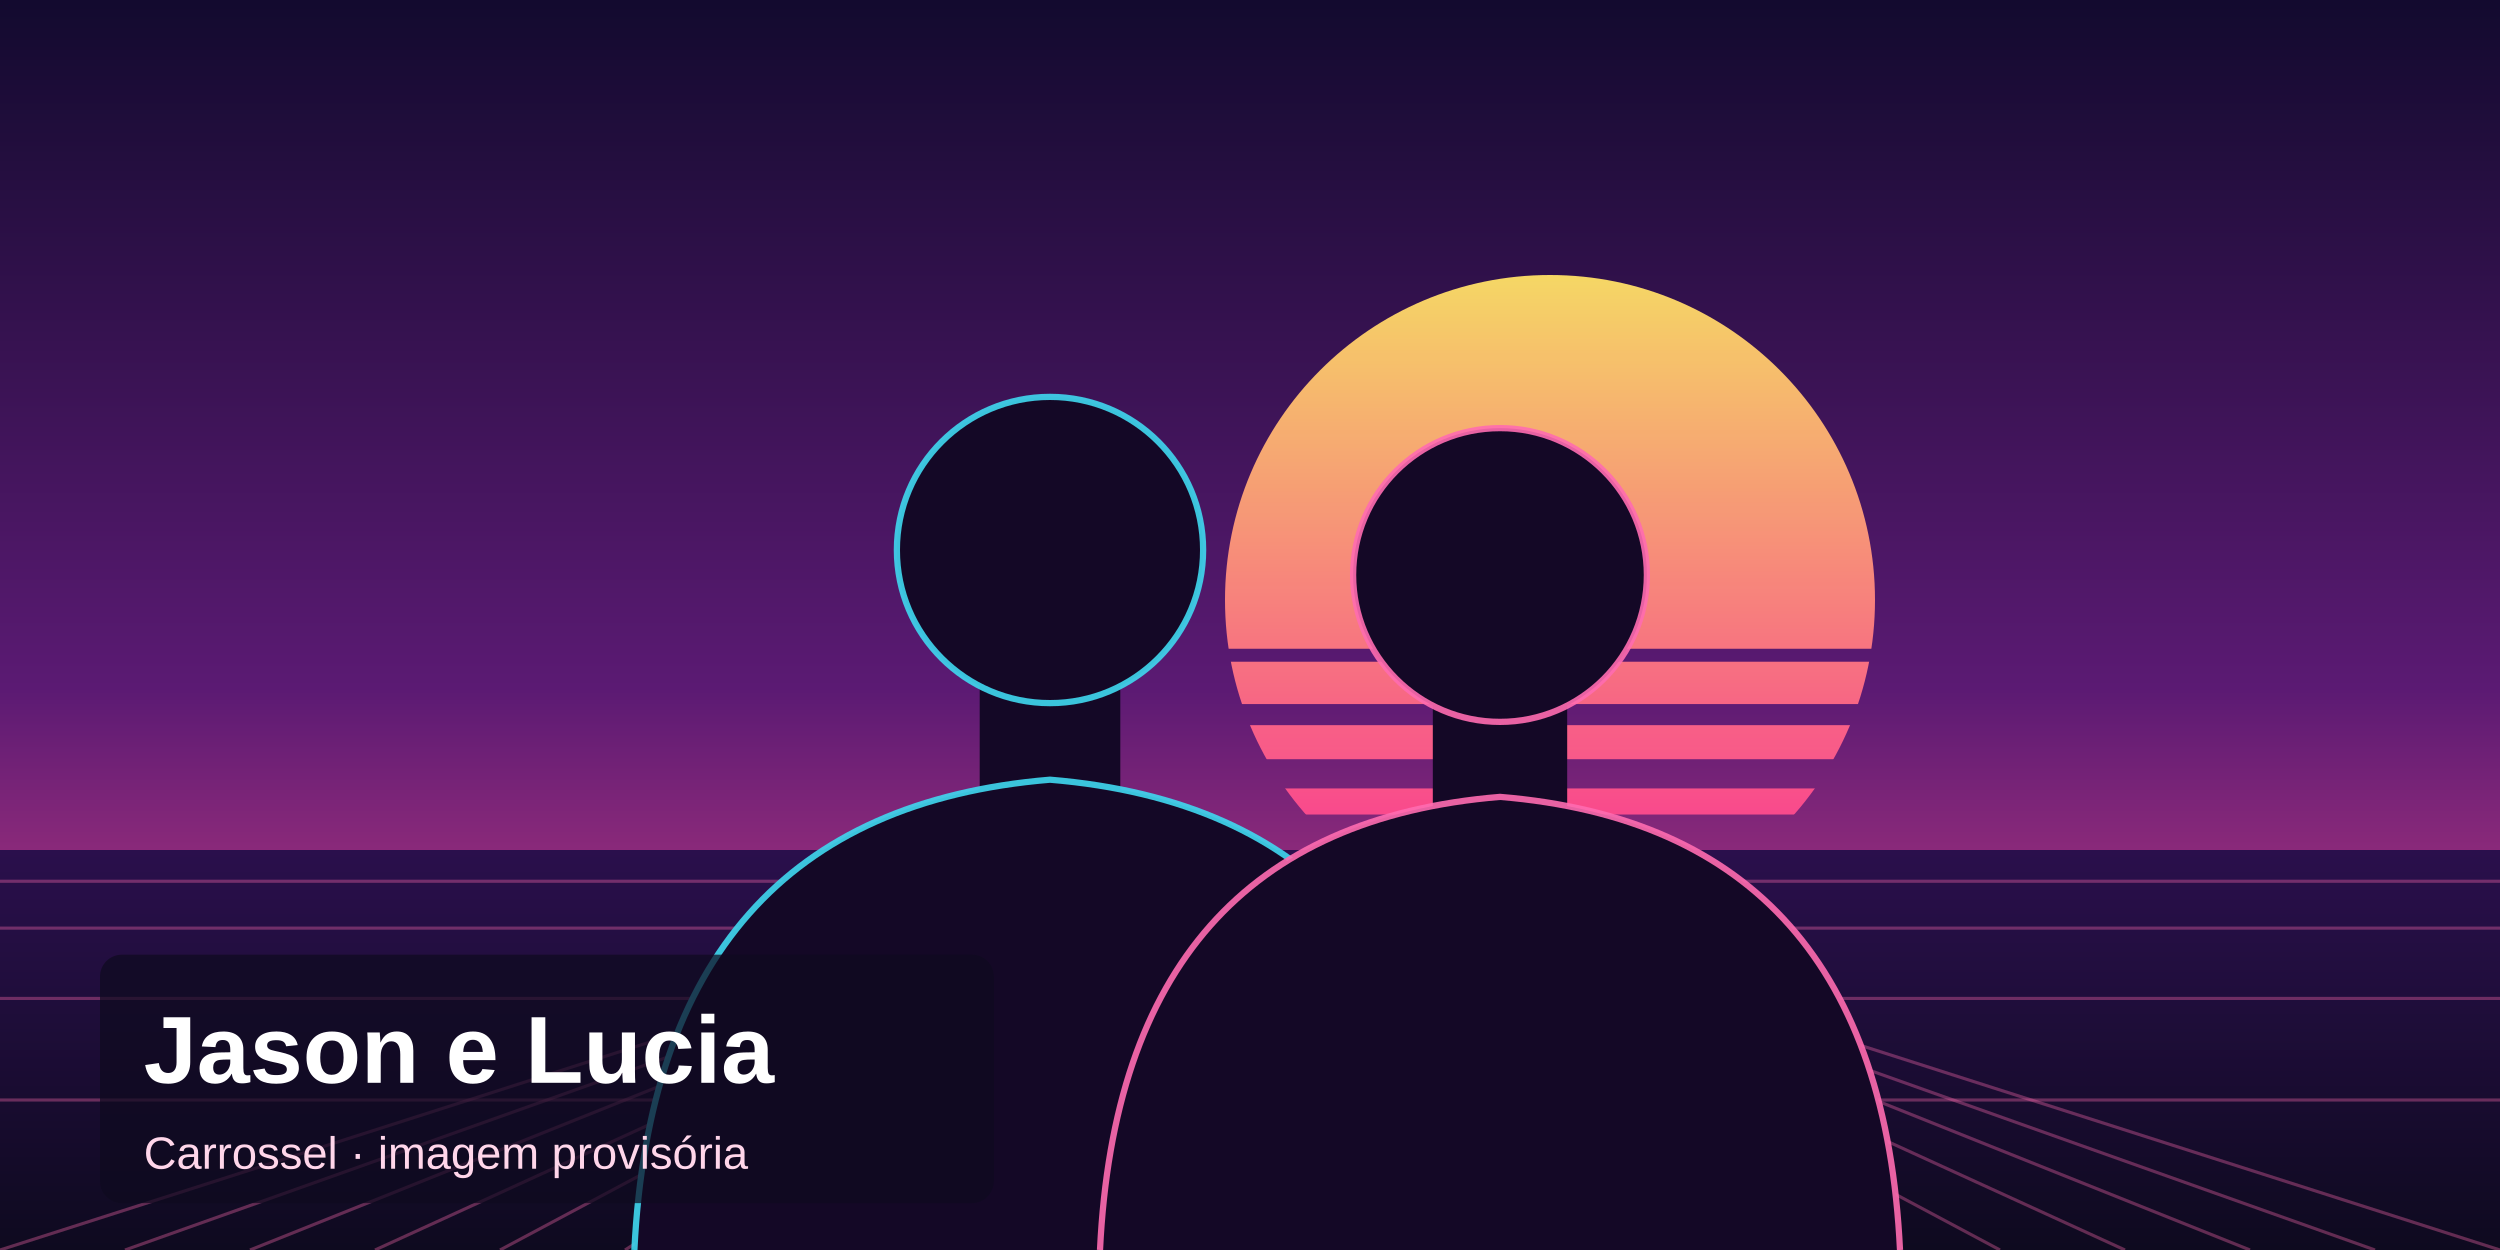
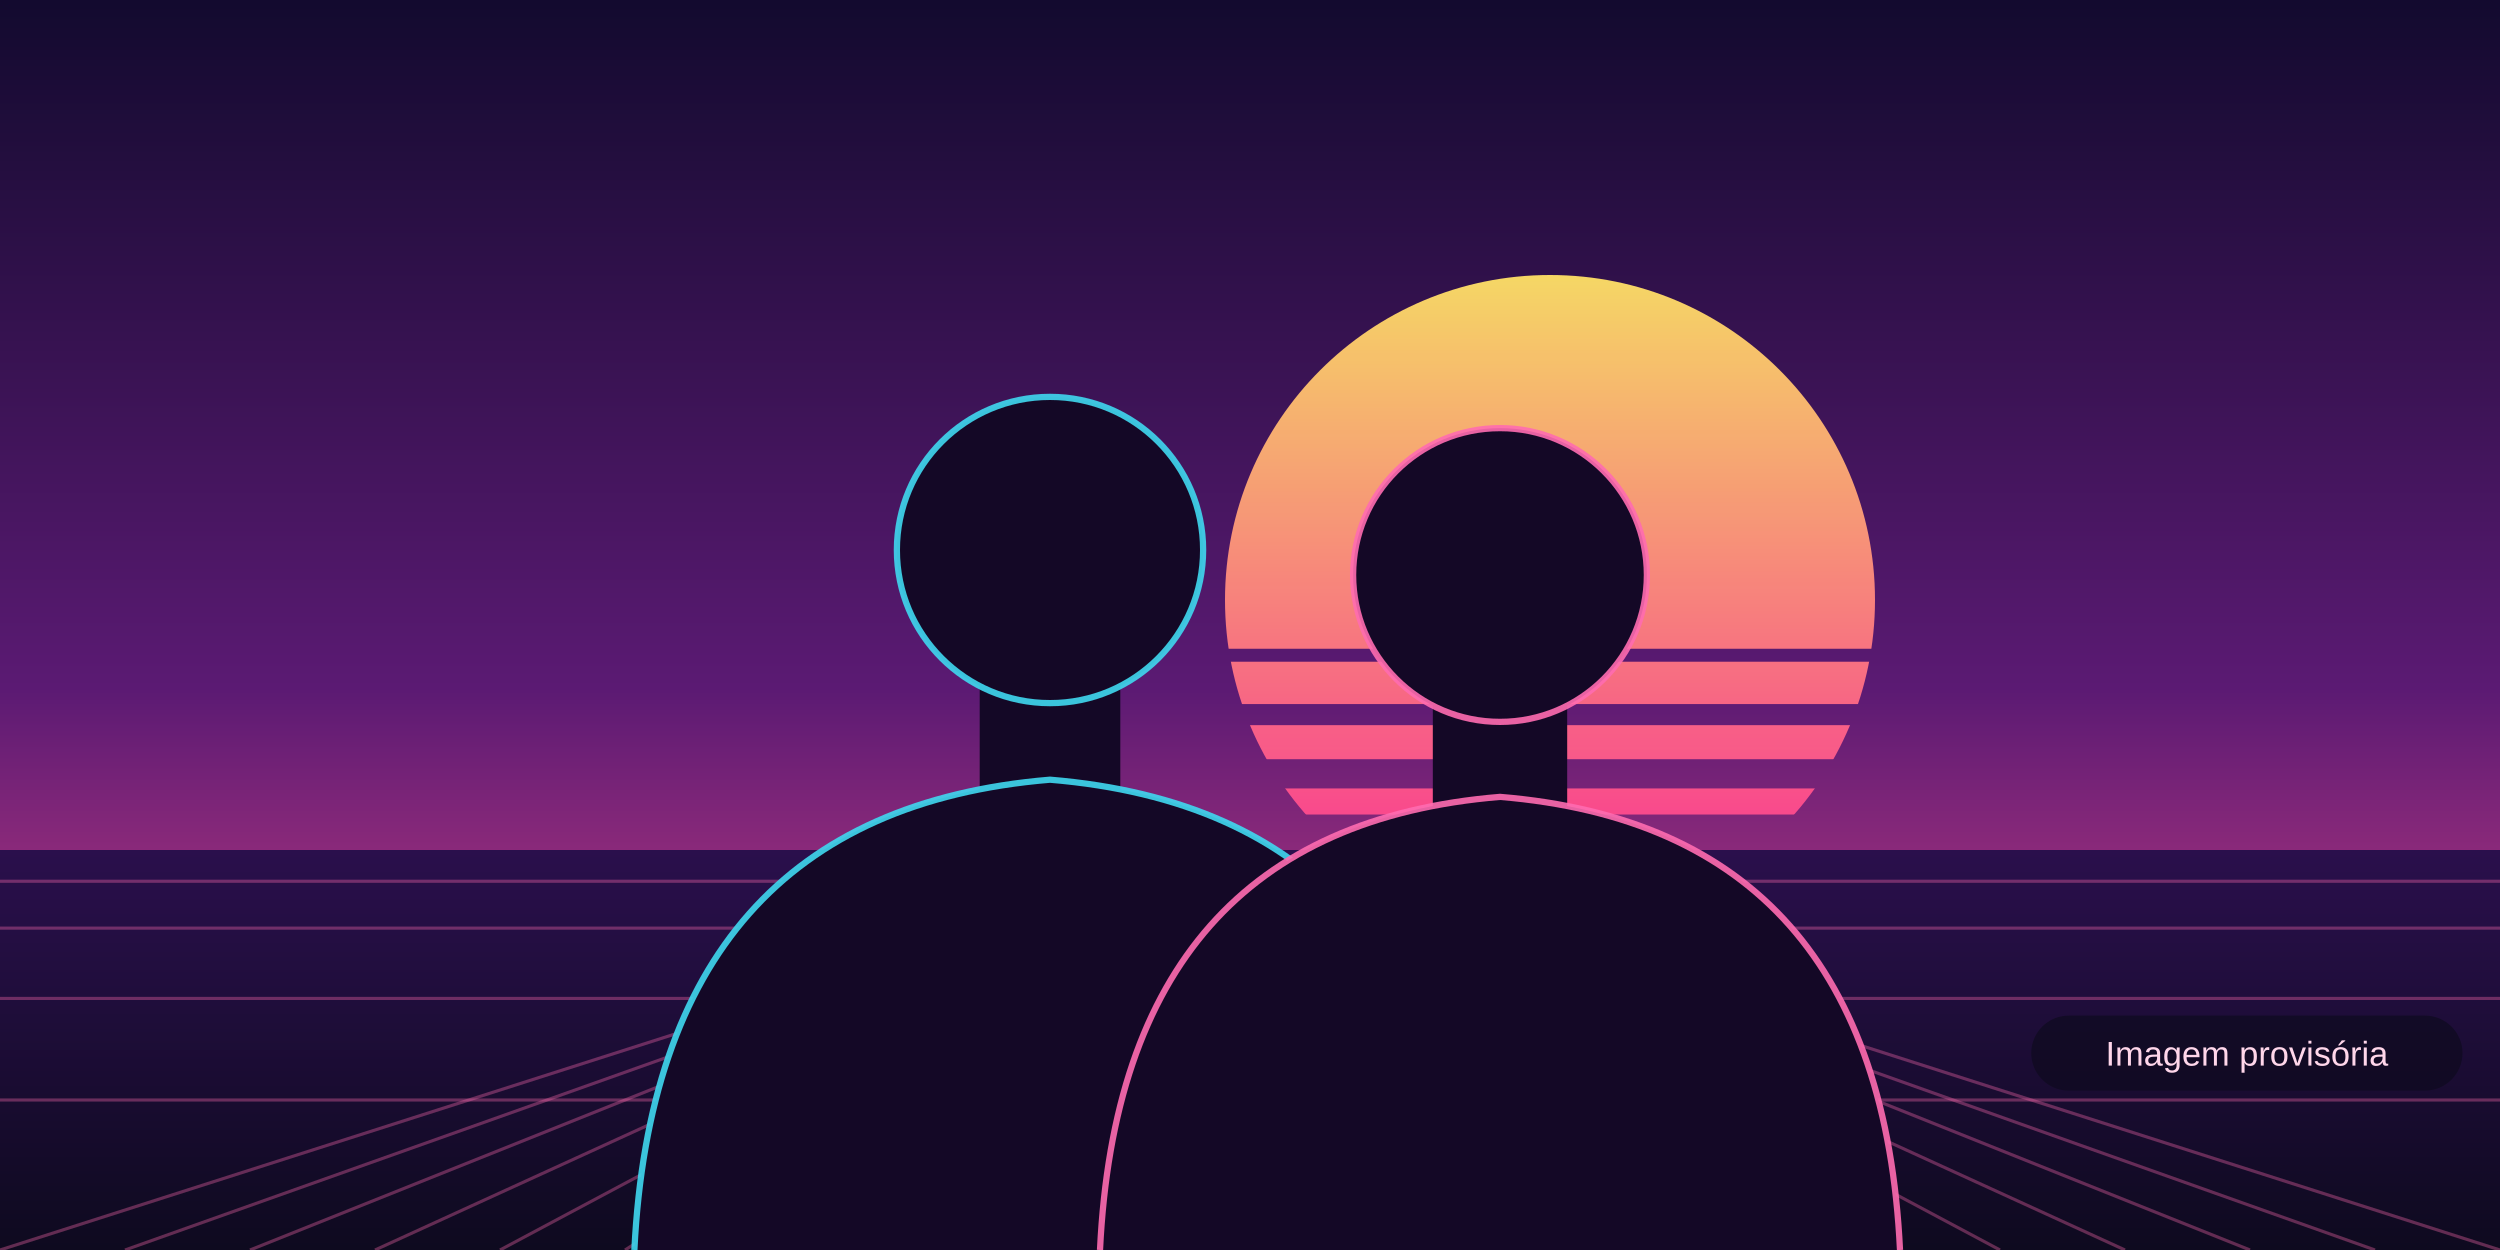
<svg xmlns="http://www.w3.org/2000/svg" viewBox="0 0 1600 800" width="1600" height="800" role="img" aria-label="Jason e Lucia (imagem provisória)">
  <defs>
    <linearGradient id="ceu-carrossel-03-jason-e-lucia" x1="0" y1="0" x2="0" y2="1">
      <stop offset="0" stop-color="#120A2E" />
      <stop offset=".55" stop-color="#5B1A73" />
      <stop offset="1" stop-color="#FF4F8B" />
    </linearGradient>
    <linearGradient id="sol-carrossel-03-jason-e-lucia" x1="0" y1="0" x2="0" y2="1">
      <stop offset="0" stop-color="#FFE066" />
      <stop offset="1" stop-color="#FF2D95" />
    </linearGradient>
    <linearGradient id="chao-carrossel-03-jason-e-lucia" x1="0" y1="0" x2="0" y2="1">
      <stop offset="0" stop-color="#2A0F4C" />
      <stop offset="1" stop-color="#0E0A1F" />
    </linearGradient>
  </defs>
  <rect width="1600" height="800" fill="url(#ceu-carrossel-03-jason-e-lucia)" />
  <mask id="mask-sol-carrossel-03-jason-e-lucia">
    <rect x="784.0" y="176.0" width="416.0" height="416.0" fill="#fff" />
    <rect x="784.0" y="415.2" width="416.0" height="8.3" fill="#000" />
    <rect x="784.0" y="450.6" width="416.0" height="13.5" fill="#000" />
    <rect x="784.0" y="485.9" width="416.0" height="18.7" fill="#000" />
    <rect x="784.0" y="521.3" width="416.0" height="23.9" fill="#000" />
    <rect x="784.0" y="556.6" width="416.0" height="29.1" fill="#000" />
  </mask>
  <circle cx="992.0" cy="384.0" r="208.0" fill="url(#sol-carrossel-03-jason-e-lucia)" mask="url(#mask-sol-carrossel-03-jason-e-lucia)" opacity=".95" />
  <rect x="0" y="544" width="1600" height="256" fill="url(#chao-carrossel-03-jason-e-lucia)" />
  <path d="M800,544 L0,800" stroke="#FF6BB0" stroke-opacity=".35" stroke-width="2" />
  <path d="M800,544 L80,800" stroke="#FF6BB0" stroke-opacity=".35" stroke-width="2" />
  <path d="M800,544 L160,800" stroke="#FF6BB0" stroke-opacity=".35" stroke-width="2" />
  <path d="M800,544 L240,800" stroke="#FF6BB0" stroke-opacity=".35" stroke-width="2" />
  <path d="M800,544 L320,800" stroke="#FF6BB0" stroke-opacity=".35" stroke-width="2" />
  <path d="M800,544 L400,800" stroke="#FF6BB0" stroke-opacity=".35" stroke-width="2" />
  <path d="M800,544 L480,800" stroke="#FF6BB0" stroke-opacity=".35" stroke-width="2" />
  <path d="M800,544 L560,800" stroke="#FF6BB0" stroke-opacity=".35" stroke-width="2" />
  <path d="M800,544 L640,800" stroke="#FF6BB0" stroke-opacity=".35" stroke-width="2" />
  <path d="M800,544 L720,800" stroke="#FF6BB0" stroke-opacity=".35" stroke-width="2" />
  <path d="M800,544 L800,800" stroke="#FF6BB0" stroke-opacity=".35" stroke-width="2" />
  <path d="M800,544 L880,800" stroke="#FF6BB0" stroke-opacity=".35" stroke-width="2" />
  <path d="M800,544 L960,800" stroke="#FF6BB0" stroke-opacity=".35" stroke-width="2" />
  <path d="M800,544 L1040,800" stroke="#FF6BB0" stroke-opacity=".35" stroke-width="2" />
  <path d="M800,544 L1120,800" stroke="#FF6BB0" stroke-opacity=".35" stroke-width="2" />
  <path d="M800,544 L1200,800" stroke="#FF6BB0" stroke-opacity=".35" stroke-width="2" />
  <path d="M800,544 L1280,800" stroke="#FF6BB0" stroke-opacity=".35" stroke-width="2" />
  <path d="M800,544 L1360,800" stroke="#FF6BB0" stroke-opacity=".35" stroke-width="2" />
  <path d="M800,544 L1440,800" stroke="#FF6BB0" stroke-opacity=".35" stroke-width="2" />
  <path d="M800,544 L1520,800" stroke="#FF6BB0" stroke-opacity=".35" stroke-width="2" />
  <path d="M800,544 L1600,800" stroke="#FF6BB0" stroke-opacity=".35" stroke-width="2" />
  <path d="M0,564 L1600,564" stroke="#FF6BB0" stroke-opacity=".35" stroke-width="2" />
  <path d="M0,594 L1600,594" stroke="#FF6BB0" stroke-opacity=".35" stroke-width="2" />
  <path d="M0,639 L1600,639" stroke="#FF6BB0" stroke-opacity=".35" stroke-width="2" />
  <path d="M0,704 L1600,704" stroke="#FF6BB0" stroke-opacity=".35" stroke-width="2" />
  <g>
    <path d="M406,800 Q420,520 672,499              Q924,520 938,800 Z" fill="#140826" />
    <rect x="627" y="436" width="90" height="84" fill="#140826" />
    <circle cx="672.0" cy="352" r="98" fill="#140826" />
    <path d="M406,800 Q420,520 672,499              Q924,520 938,800" fill="none" stroke="#3FD8F0" stroke-width="4" opacity=".9" />
    <circle cx="672.0" cy="352" r="98" fill="none" stroke="#3FD8F0" stroke-width="4" opacity=".9" />
  </g>
  <g>
    <path d="M704,800 Q717,530 960,510              Q1203,530 1216,800 Z" fill="#140826" />
    <rect x="917" y="449" width="86" height="81" fill="#140826" />
    <circle cx="960.0" cy="368" r="94" fill="#140826" />
    <path d="M704,800 Q717,530 960,510              Q1203,530 1216,800" fill="none" stroke="#FF6BB0" stroke-width="4" opacity=".9" />
    <circle cx="960.0" cy="368" r="94" fill="none" stroke="#FF6BB0" stroke-width="4" opacity=".9" />
  </g>
  <g font-family="'Segoe UI', Arial, sans-serif">
-     <rect x="64" y="611" width="572" height="159" rx="14" fill="#0E0A1F" fill-opacity=".72" />
-     <text x="92" y="693" font-size="61" font-weight="700" fill="#FFFFFF">Jason e Lucia</text>
-     <text x="92" y="748" font-size="29" fill="#FFD6EA">Carrossel · imagem provisória</text>
+     <rect x="1300" y="650" width="276" height="48" rx="24" fill="#0E0A1F" fill-opacity=".72" />
+     <text x="1438" y="682" font-size="22" fill="#FFD6EA" text-anchor="middle">Imagem provisória</text>
  </g>
</svg>
